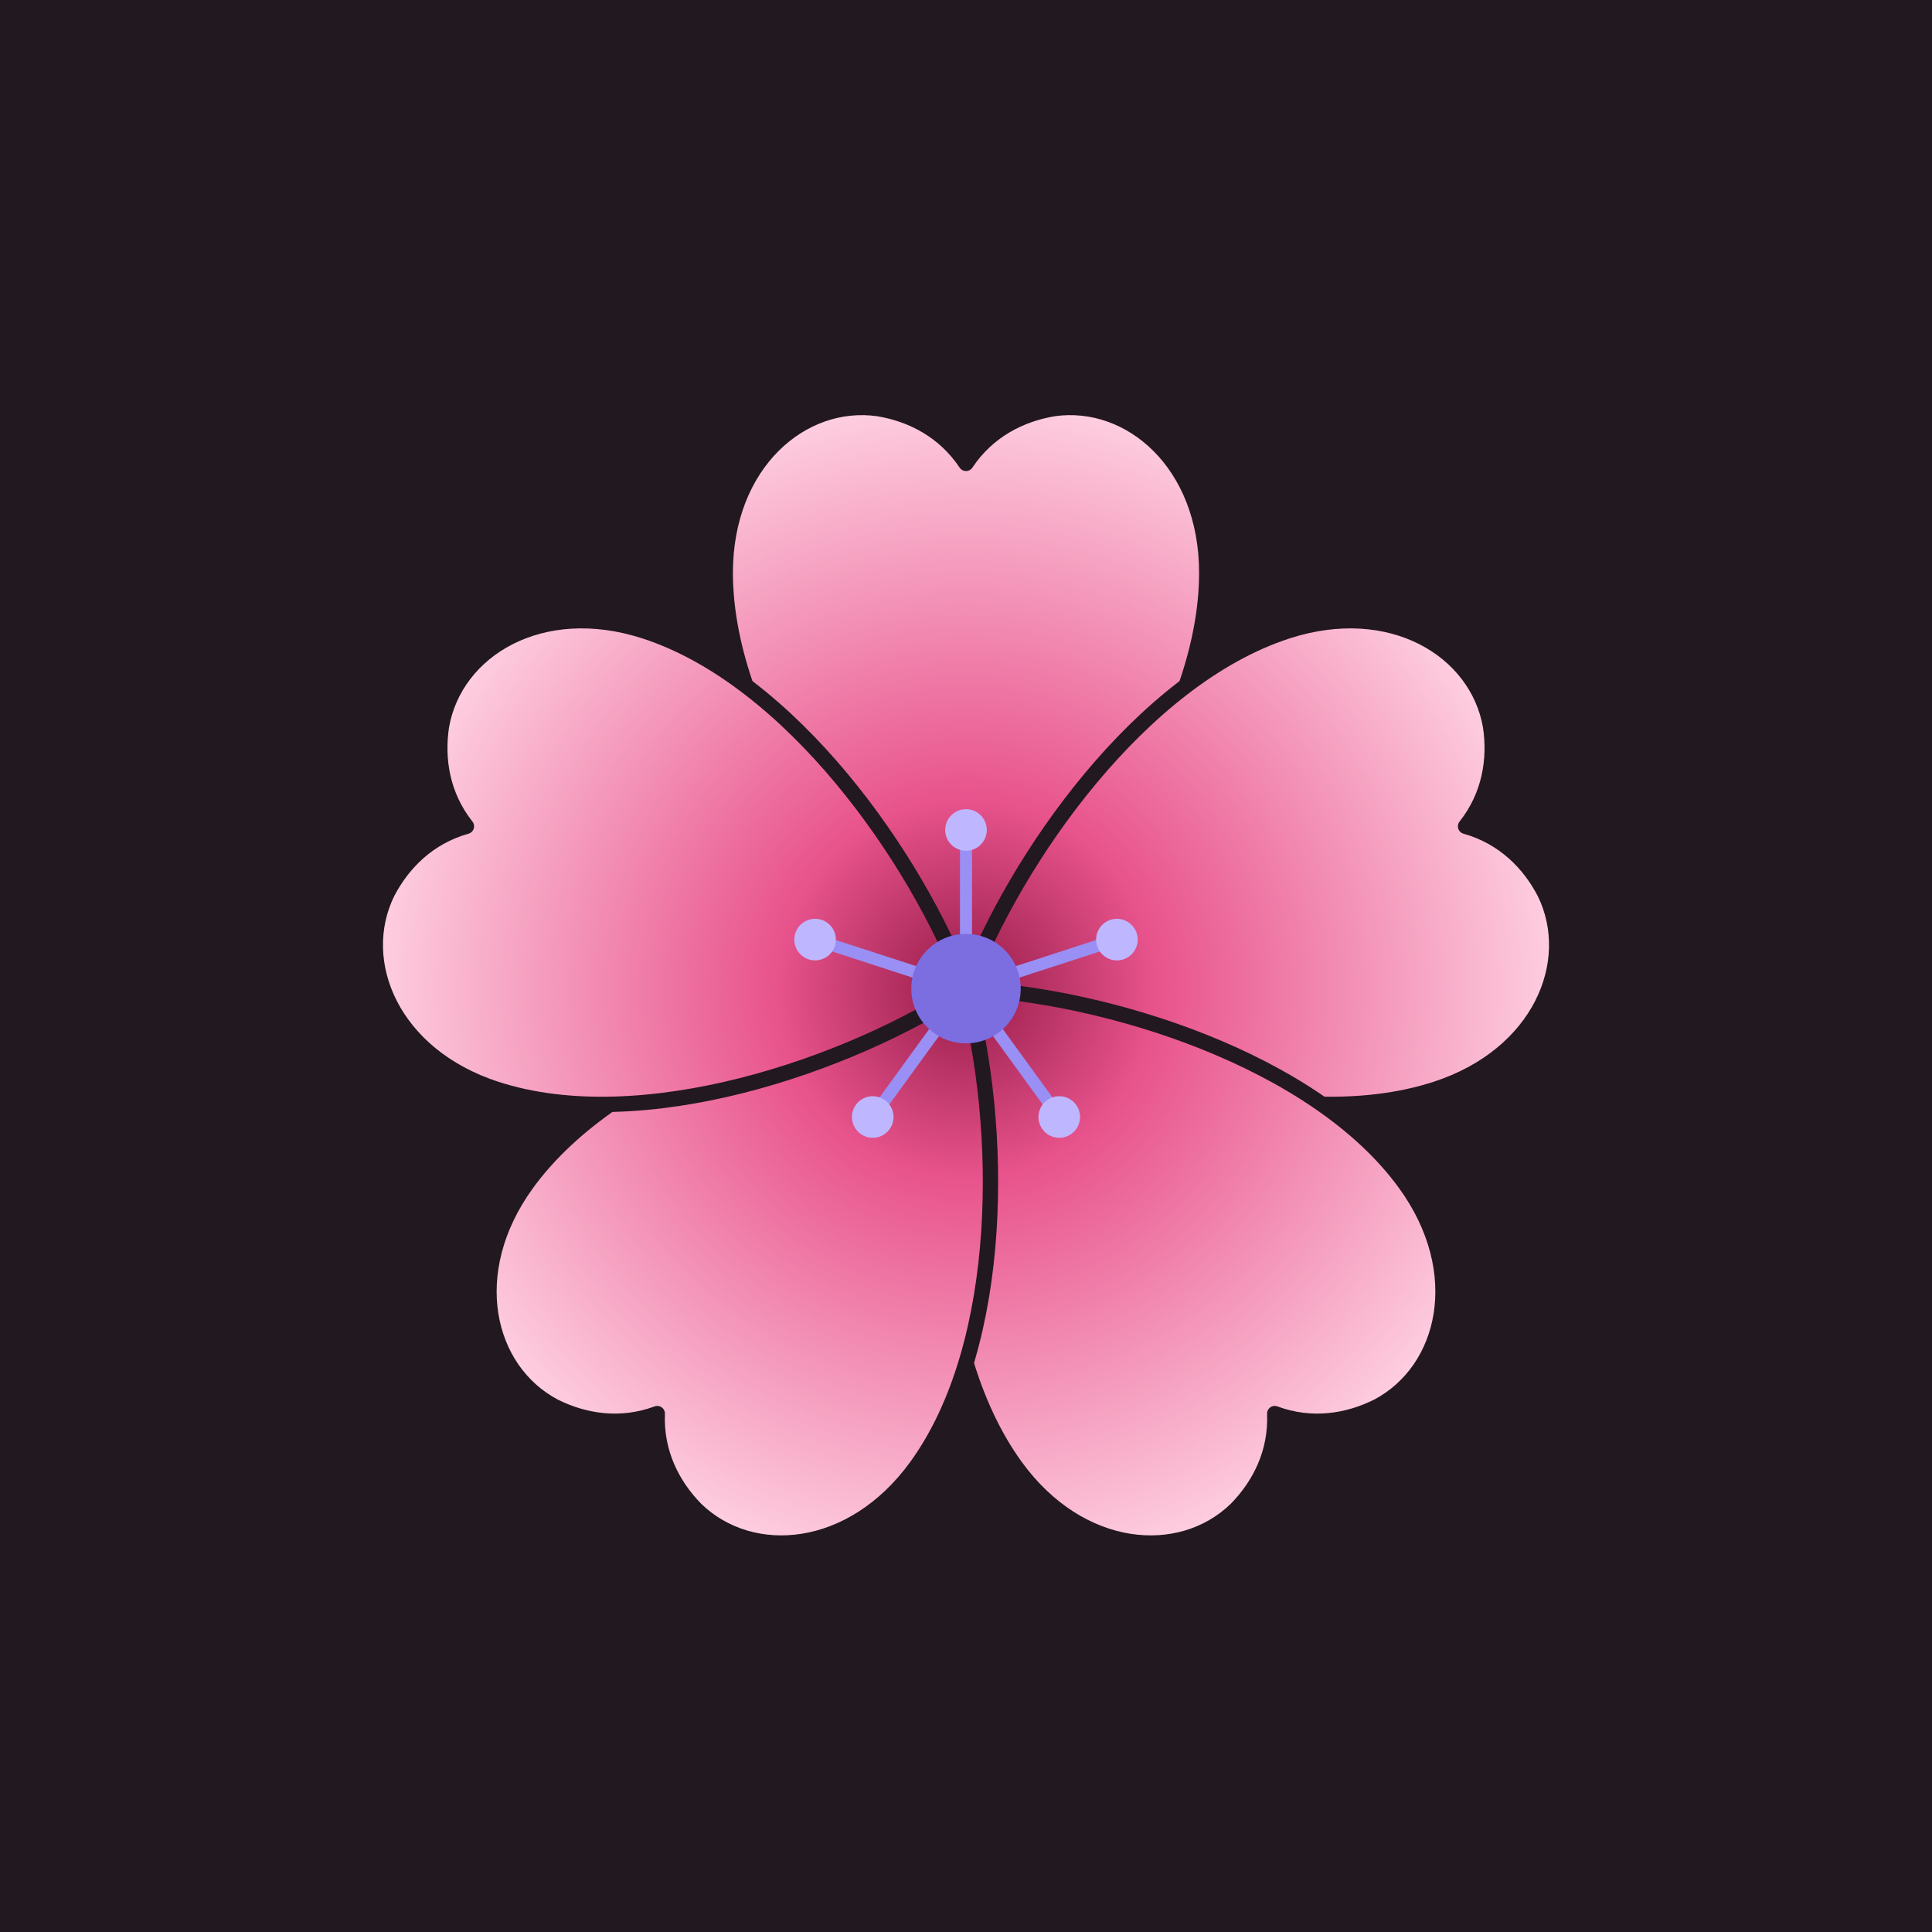
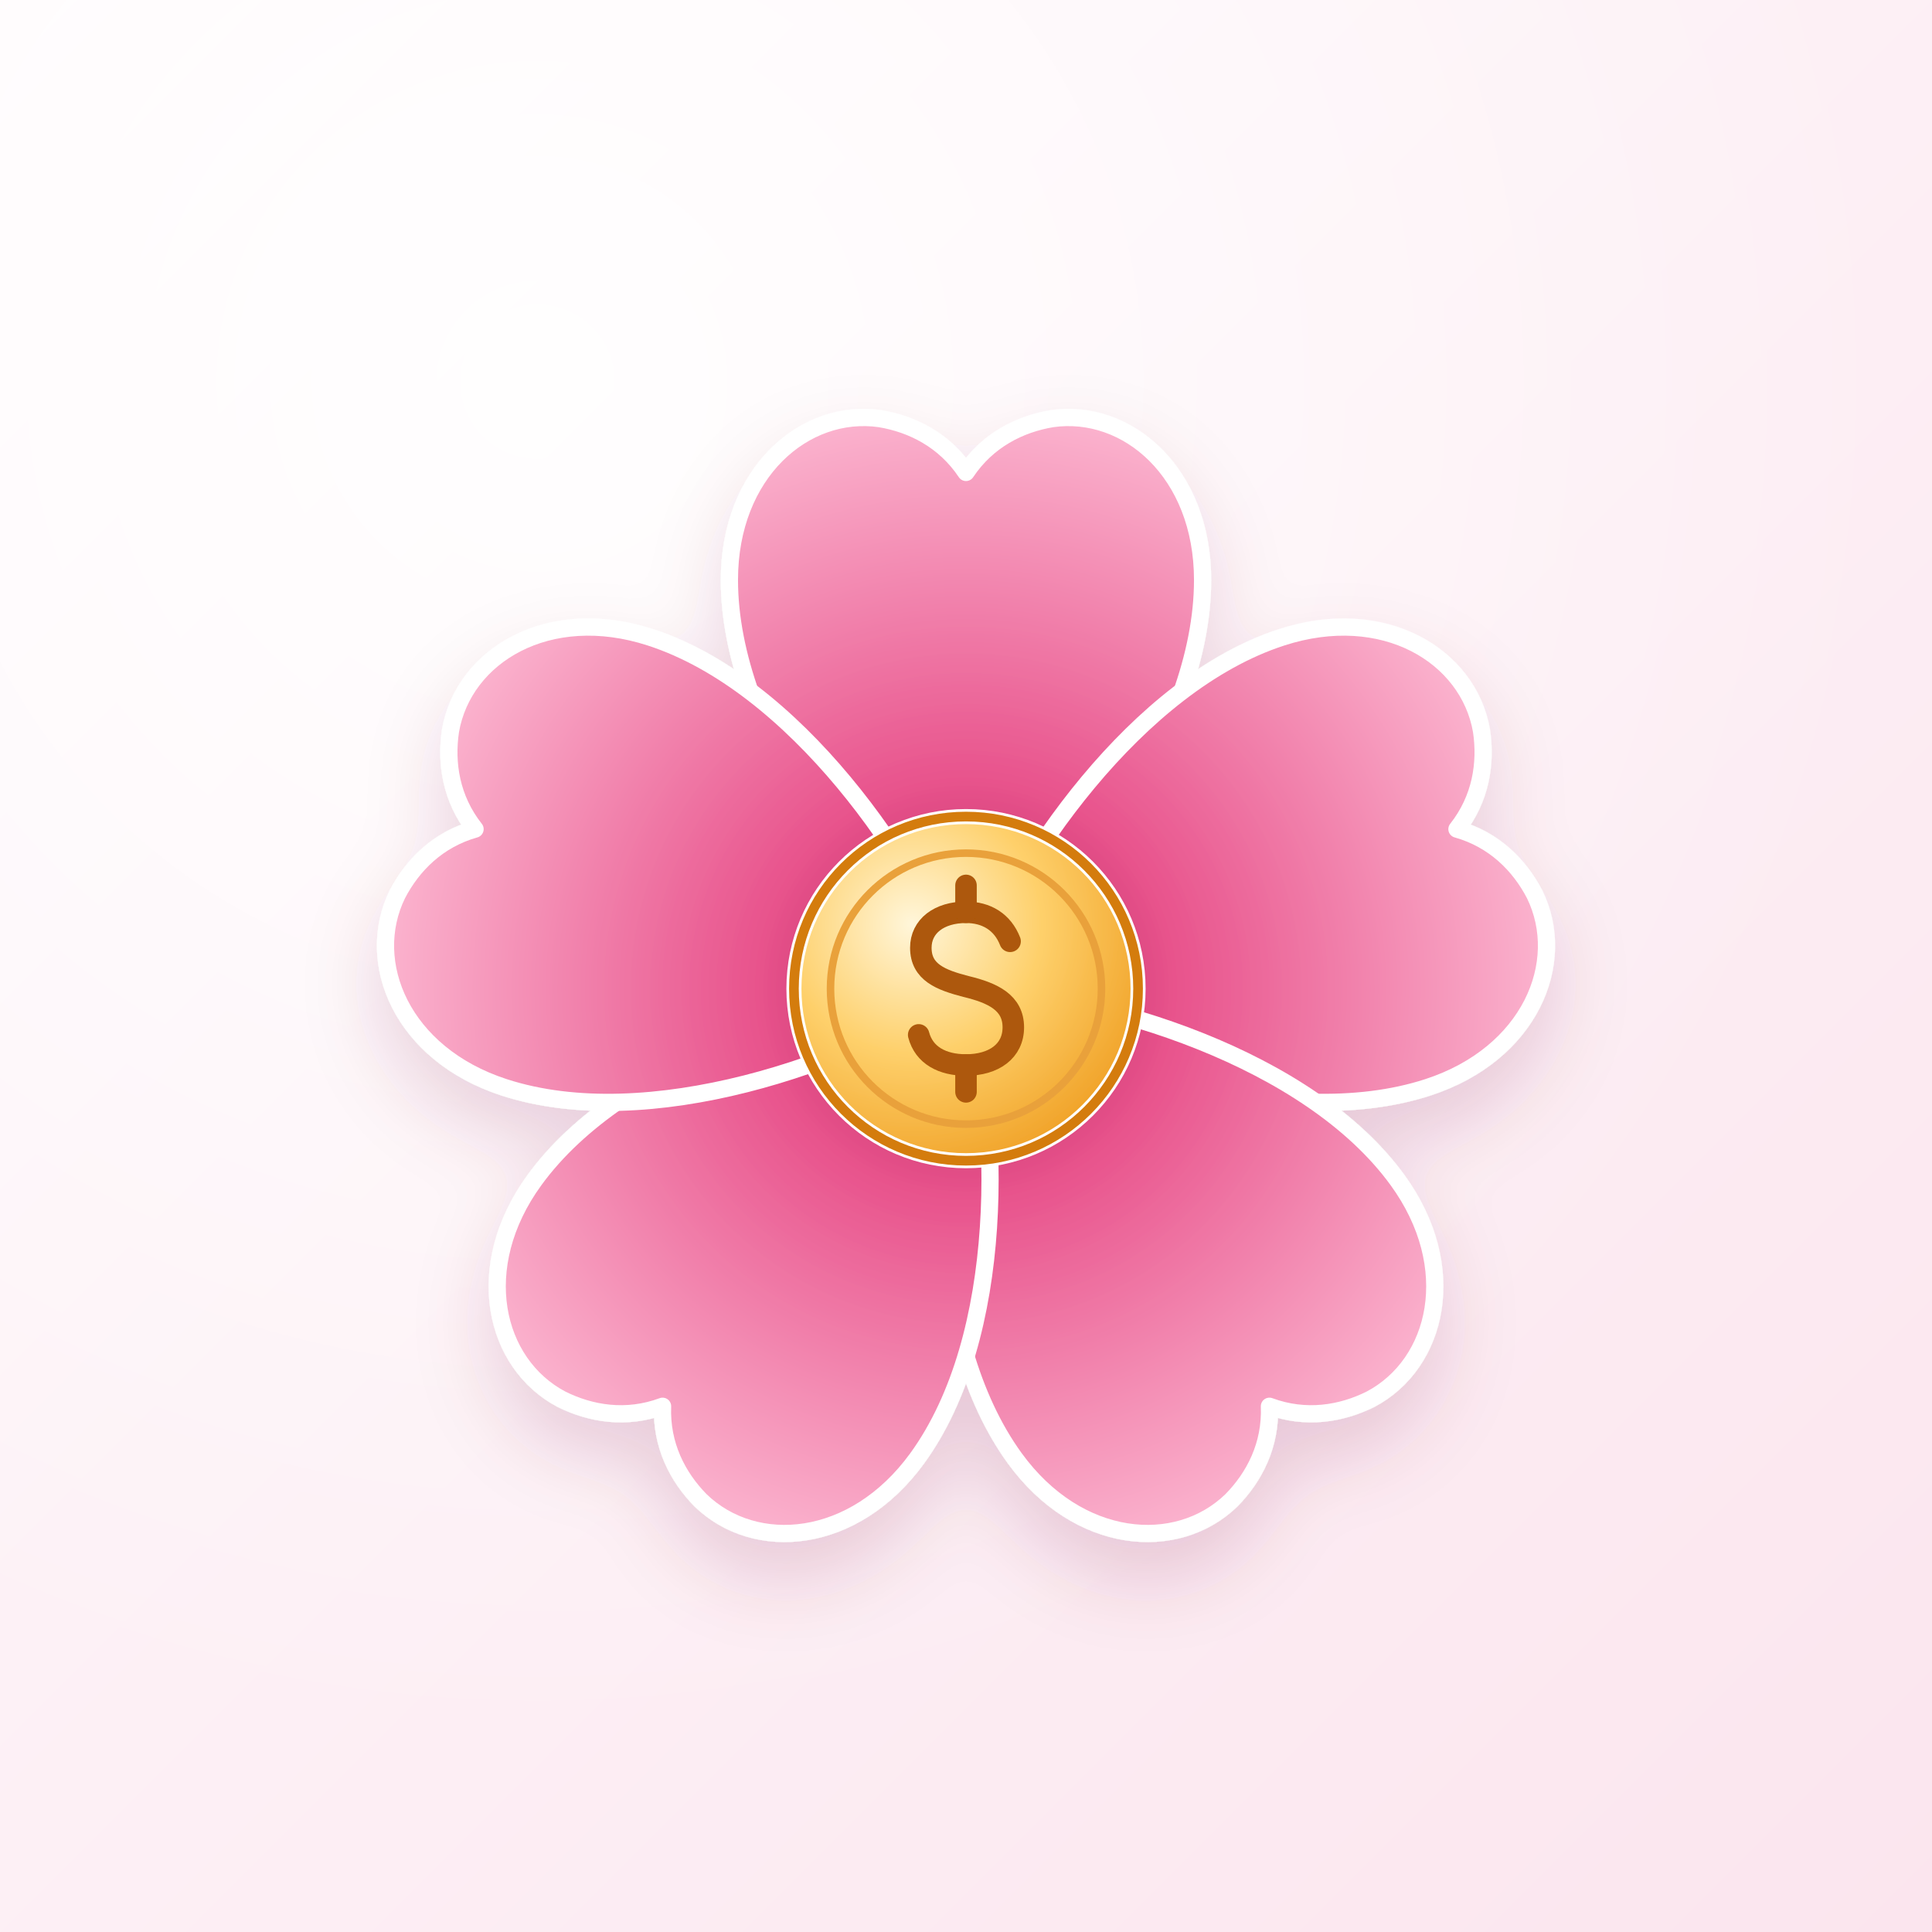
<svg xmlns="http://www.w3.org/2000/svg" viewBox="0 0 512 512">
  <defs>
+     <linearGradient id="ground" x1="0" y1="0" x2="1" y2="1">
+       <stop offset="0" stop-color="#FFFAFC" />
+       <stop offset="1" stop-color="#FBE5EE" />
+     </linearGradient>
+     <radialGradient id="glow" cx="0.28" cy="0.2" r="0.7">
+       <stop offset="0" stop-color="#FFFFFF" stop-opacity="0.9" />
+       <stop offset="1" stop-color="#FFFFFF" stop-opacity="0" />
+     </radialGradient>
    <radialGradient id="petal" gradientUnits="userSpaceOnUse" cx="0" cy="0" r="54">
-       <stop offset="0" stop-color="#951B48" />
-       <stop offset="0.32" stop-color="#E8538C" />
-       <stop offset="1" stop-color="#FECFE0" />
+       <stop offset="0" stop-color="#B12259" />
+       <stop offset="0.36" stop-color="#E8538C" />
+       <stop offset="1" stop-color="#FBB3CE" />
    </radialGradient>
+     <radialGradient id="coin" gradientUnits="userSpaceOnUse" cx="-5" cy="-6" r="24">
+       <stop offset="0" stop-color="#FFF6DA" />
+       <stop offset="0.5" stop-color="#FED06B" />
+       <stop offset="1" stop-color="#F0A126" />
+     </radialGradient>
+     <filter id="shadow" x="-30%" y="-30%" width="160%" height="160%">
+       <feGaussianBlur in="SourceAlpha" stdDeviation="10" />
+       <feOffset dy="10" result="blur" />
+       <feFlood flood-color="#7C1C3D" flood-opacity="0.16" />
+       <feComposite in2="blur" operator="in" />
+       <feMerge>
+         <feMergeNode />
+         <feMergeNode in="SourceGraphic" />
+       </feMerge>
+     </filter>
+     <path id="p" d="M0 0C-10-8-22-24-22-38C-22-48-15-54-8-53C-5-52.5-2-51 0-48C2-51 5-52.5 8-53C15-54 22-48 22-38C22-24 10-8 0 0Z" />
  </defs>
-   <rect width="512" height="512" fill="#22181F" />
-   <g transform="translate(256 262) scale(2.9)">
-     <g fill="url(#petal)" stroke="#22181F" stroke-width="1.4" stroke-linejoin="round">
-       <path d="M0 0C-10-8-22-24-22-38C-22-48-15-54-8-53C-5-52.5-2-51 0-48C2-51 5-52.5 8-53C15-54 22-48 22-38C22-24 10-8 0 0Z" />
-       <path transform="rotate(72)" d="M0 0C-10-8-22-24-22-38C-22-48-15-54-8-53C-5-52.5-2-51 0-48C2-51 5-52.5 8-53C15-54 22-48 22-38C22-24 10-8 0 0Z" />
-       <path transform="rotate(144)" d="M0 0C-10-8-22-24-22-38C-22-48-15-54-8-53C-5-52.5-2-51 0-48C2-51 5-52.5 8-53C15-54 22-48 22-38C22-24 10-8 0 0Z" />
-       <path transform="rotate(216)" d="M0 0C-10-8-22-24-22-38C-22-48-15-54-8-53C-5-52.5-2-51 0-48C2-51 5-52.5 8-53C15-54 22-48 22-38C22-24 10-8 0 0Z" />
-       <path transform="rotate(288)" d="M0 0C-10-8-22-24-22-38C-22-48-15-54-8-53C-5-52.5-2-51 0-48C2-51 5-52.5 8-53C15-54 22-48 22-38C22-24 10-8 0 0Z" />
+   <rect width="512" height="512" fill="url(#ground)" />
+   <rect width="512" height="512" fill="url(#glow)" />
+   <g filter="url(#shadow)">
+     <g transform="translate(256 262) scale(2.85)">
+       <g fill="url(#petal)" stroke="#FFFFFF" stroke-width="1.6" stroke-linejoin="round">
+         <use href="#p" />
+         <use href="#p" transform="rotate(72)" />
+         <use href="#p" transform="rotate(144)" />
+         <use href="#p" transform="rotate(216)" />
+         <use href="#p" transform="rotate(288)" />
+       </g>
+       <circle r="16" fill="url(#coin)" stroke="#FFFFFF" stroke-width="1.4" />
+       <circle r="16" fill="none" stroke="#D47B0E" stroke-width="0.9" />
+       <circle r="12.6" fill="none" stroke="#E9A13A" stroke-width="0.7" />
+       <g fill="none" stroke="#AD5907" stroke-width="2" stroke-linecap="round">
+         <path d="M4.1-4.4C3.4-6.2 1.9-7.1 0-7.1C-2.5-7.1-4.2-5.8-4.2-3.8C-4.2-1.5-2.3-0.8 0-0.2C2.5 0.4 4.4 1.3 4.4 3.6C4.4 5.8 2.6 7.1 0 7.1C-2.2 7.1-3.9 6.2-4.4 4.3" />
+         <path d="M0-9.6V-7.1M0 7.1V9.6" />
+       </g>
    </g>
-     <g stroke="#9A8FF4" stroke-width="1.1" stroke-linecap="round">
-       <path d="M0-4V-13.5" />
-       <path transform="rotate(72)" d="M0-4V-13.5" />
-       <path transform="rotate(144)" d="M0-4V-13.5" />
-       <path transform="rotate(216)" d="M0-4V-13.5" />
-       <path transform="rotate(288)" d="M0-4V-13.5" />
-     </g>
-     <g fill="#BEB7FF">
-       <circle cy="-14.5" r="1.9" />
-       <circle transform="rotate(72)" cy="-14.5" r="1.9" />
-       <circle transform="rotate(144)" cy="-14.5" r="1.9" />
-       <circle transform="rotate(216)" cy="-14.5" r="1.9" />
-       <circle transform="rotate(288)" cy="-14.5" r="1.9" />
-     </g>
-     <circle r="5" fill="#7C6DE1" />
  </g>
</svg>
